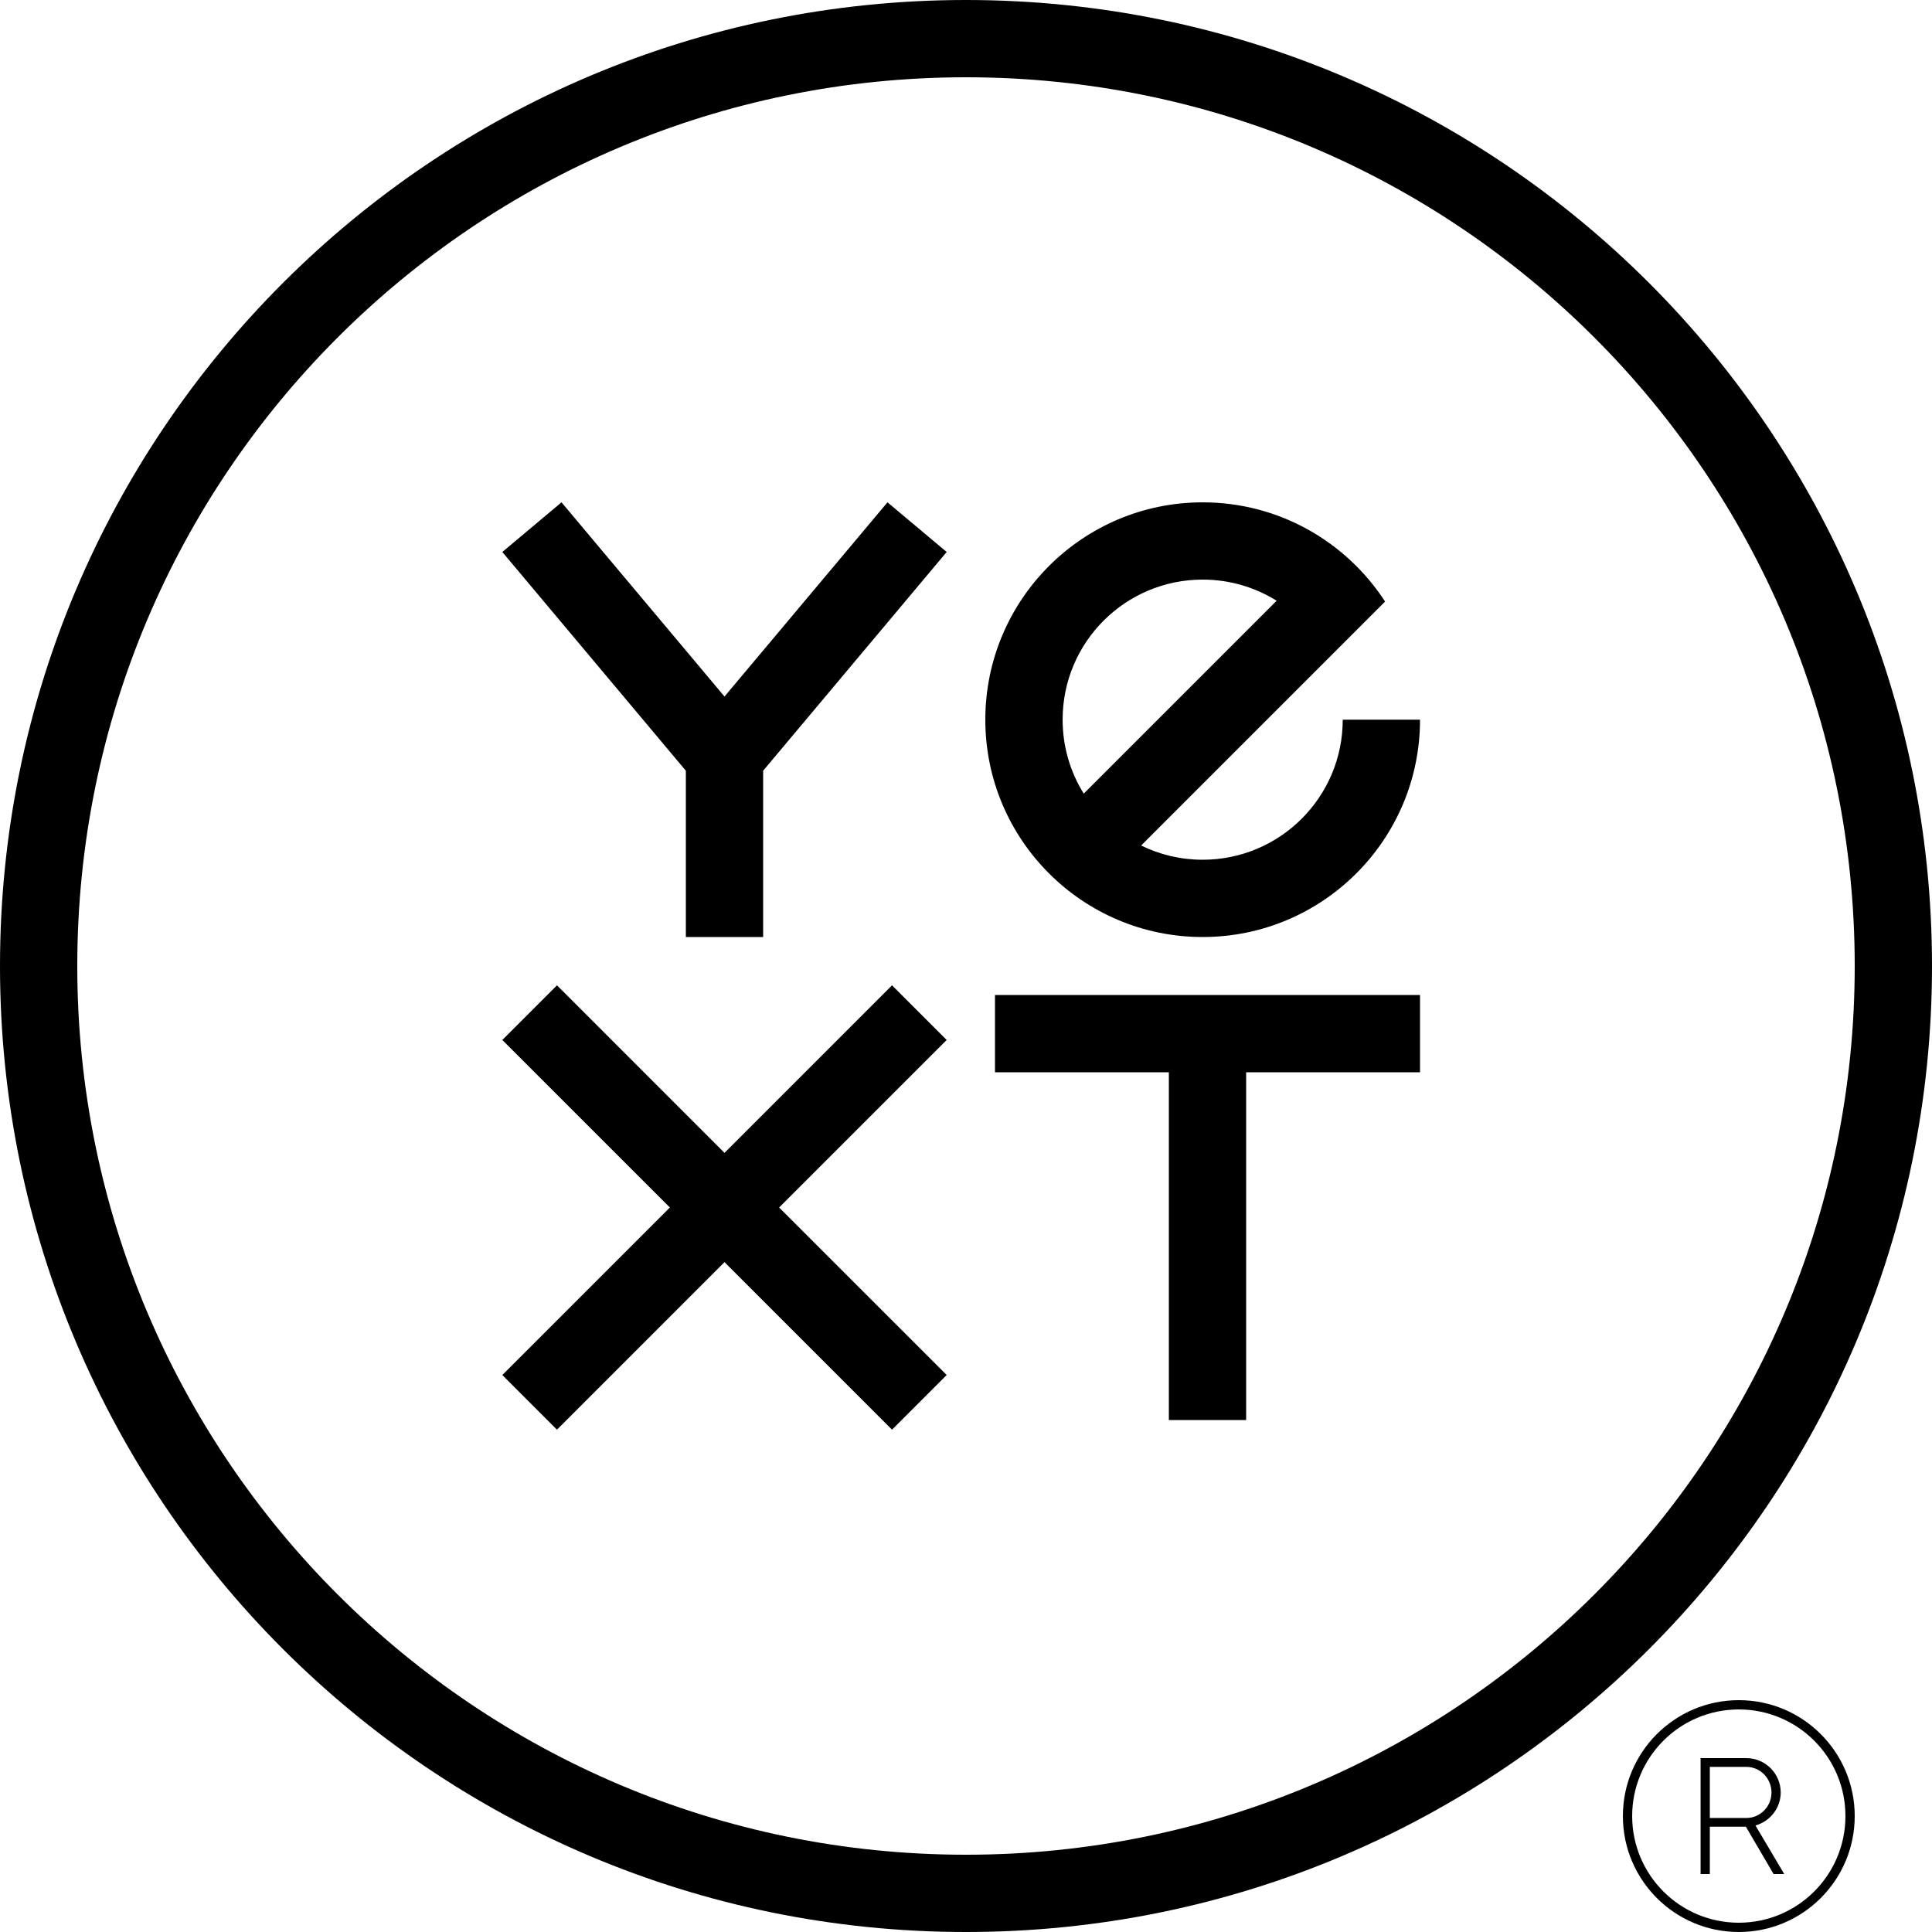
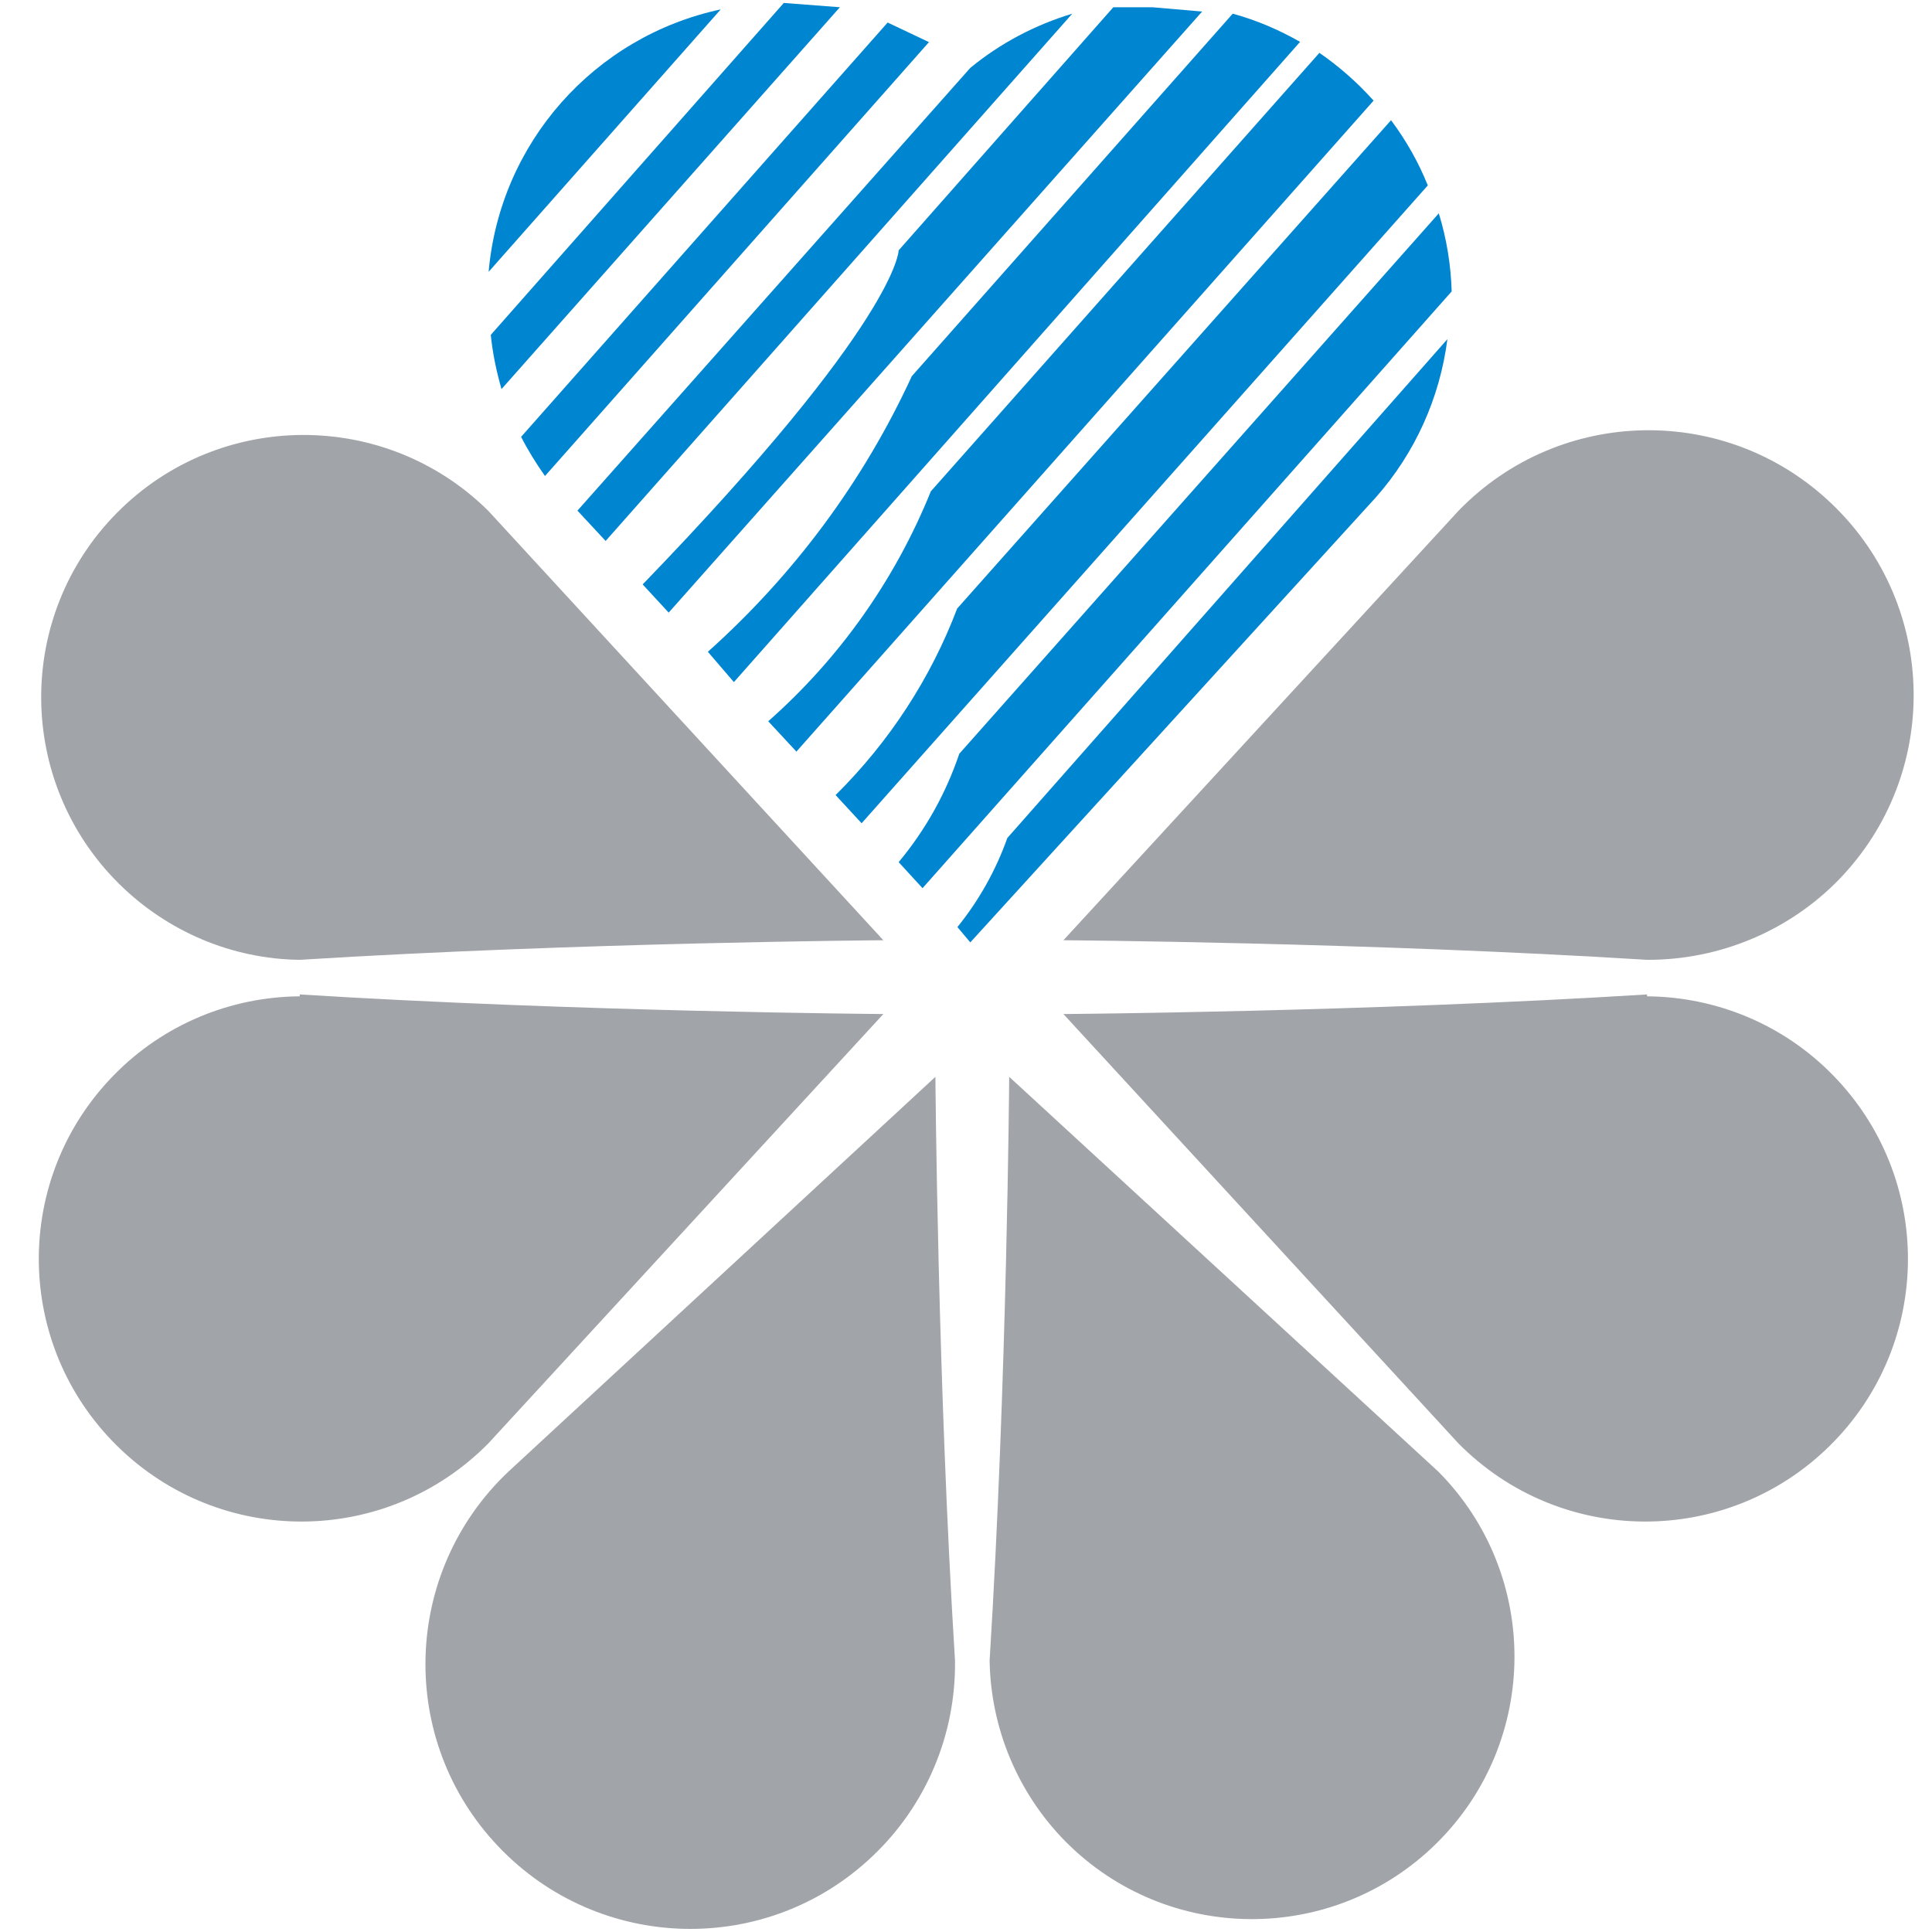
- <svg xmlns="http://www.w3.org/2000/svg" class="yext-logo" viewBox="0 0 720 720">
-   <path d="M360 0C161.18 0 0 161.18 0 360s161.18 360 360 360 360-161.18 360-360S558.82 0 360 0zm0 691.2C177.08 691.2 28.8 542.92 28.8 360S177.08 28.8 360 28.8 691.2 177.08 691.2 360 542.92 691.2 360 691.2z" />
-   <path d="M370.8 399.6h64.8v129.6h28.8V399.6h64.8v-28.8H370.8zM332.43 367.2L270 429.64l-62.43-62.44-20.37 20.37L249.64 450l-62.44 62.43 20.37 20.37L270 470.36l62.43 62.44 20.37-20.37L290.36 450l62.44-62.43zM448.2 349.2c44.73 0 81-36.27 81-81h-28.8c0 28.83-23.37 52.2-52.2 52.2-8.23 0-16.01-1.91-22.93-5.3l69.83-69.83 21.08-21.08c-14.44-22.25-39.48-36.98-67.98-36.98-44.74 0-81 36.27-81 81s36.26 80.99 81 80.99zm0-133.2c10.12 0 19.56 2.89 27.56 7.88l-71.88 71.88c-4.99-8-7.87-17.44-7.87-27.56-.01-28.83 23.36-52.2 52.19-52.2zM270 259.58l-60.74-72.38-22.06 18.51 68.4 81.52v61.97h28.8v-61.97l68.4-81.52-22.06-18.51z" />
-   <g>
-     <path d="M648 633.6c-23.86 0-43.2 19.34-43.2 43.2S624.14 720 648 720s43.2-19.34 43.2-43.2-19.34-43.2-43.2-43.2zm0 82.94c-21.95 0-39.74-17.79-39.74-39.74 0-21.95 17.79-39.74 39.74-39.74 21.95 0 39.74 17.79 39.74 39.74 0 21.95-17.79 39.74-39.74 39.74z" />
-     <path d="M664.93 698.4h-3.96l-.03-.05-10.3-17.59H637.2v17.64h-3.44v-43.2h17.05c7.06 0 12.81 5.75 12.81 12.81 0 5.7-3.87 10.73-9.41 12.29l10.72 18.1zm-27.73-20.89h13.61c5.17 0 9.37-4.26 9.37-9.49 0-5.27-4.2-9.56-9.37-9.56H637.2v19.05z" />
-   </g>
+ <svg xmlns="http://www.w3.org/2000/svg" version="1.1" id="Livello_1" x="0px" y="0px" viewBox="0 0 720 720" style="enable-background:new 0 0 720 720;" xml:space="preserve">
+   <style type="text/css">
+ 	.st0{fill:#A1A4A8;}
+ 	.st1{fill:#0085D1;}
+ </style>
+   <path id="Tracciato_129" class="st0" d="M355.9,618.8c-6.5-104.3-7.3-217.5-7.3-217.5L189.4,548.5c-39.6,37.5-41.3,100-3.8,139.5  c37.5,39.6,100,41.3,139.5,3.8C345.1,672.9,356.3,646.4,355.9,618.8L355.9,618.8z" />
+   <path id="Tracciato_130" class="st0" d="M368.8,618.8c6.5-104.3,7.3-217.5,7.3-217.5l160,147.2c38,38.4,37.7,100.4-0.7,138.4  c-38.4,38-100.4,37.7-138.4-0.7C379.3,668.2,369.2,644.1,368.8,618.8L368.8,618.8z" />
+   <path id="Tracciato_131" class="st0" d="M613.8,357.7c-104.3-6.5-217.5-7.3-217.5-7.3l147.2-160c37.9-39.2,100.4-40.2,139.6-2.2  c39.2,37.9,40.2,100.4,2.2,139.6C666.6,347,640.7,357.8,613.8,357.7L613.8,357.7z" />
+   <path id="Tracciato_132" class="st0" d="M111.7,357.7c104.3-6.5,217.5-7.3,217.5-7.3l-147.2-160c-38.4-38-100.4-37.7-138.4,0.7  S6,291.4,44.4,329.4C62.4,347.2,86.5,357.4,111.7,357.7L111.7,357.7z" />
+   <path id="Tracciato_133" class="st0" d="M111.7,370.6c104.3,6.5,217.5,7.3,217.5,7.3l-147.2,160c-38,38.5-99.9,38.9-138.4,0.9  c-38.5-38-38.9-99.9-0.9-138.4c18.2-18.5,43-28.9,69-29.1L111.7,370.6z" />
+   <path id="Tracciato_134" class="st0" d="M613.8,370.6c-104.3,6.5-217.5,7.3-217.5,7.3l147.2,160c38,38.5,99.9,38.9,138.4,0.9  c38.5-38,38.9-99.9,0.9-138.4c-18.2-18.5-43-28.9-69-29.1L613.8,370.6z" />
+   <path id="Tracciato_135" class="st1" d="M536.2,79.5c2.9,9.4,4.5,19.2,4.8,29.1L343.8,331l-8.9-9.7c10-12,17.6-25.6,22.6-40.4  L536.2,79.5z" />
+   <path id="Tracciato_136" class="st1" d="M399.6,5.1c-13.9,4.2-26.8,11-38,20.2L215.2,190.3l10.5,11.3L399.6,5.1z" />
+   <path id="Tracciato_137" class="st1" d="M346.2,15.7l-15.4-7.3L194.2,162.8c2.6,5.1,5.6,9.9,8.9,14.6L346.2,15.7z" />
+   <path id="Tracciato_138" class="st1" d="M313,2.7l-20.9-1.6L182.9,124.8c0.7,6.9,2.1,13.6,4,20.2L313,2.7z" />
+   <path id="Tracciato_139" class="st1" d="M268.6,3.5c-47.2,10.1-82.3,49.8-86.5,97.8L268.6,3.5z" />
+   <path id="Tracciato_140" class="st1" d="M539.4,126.4c-2.8,21.9-12.1,42.5-26.7,59L361.6,351.2l-4.8-5.7c8-9.9,14.3-21.1,18.6-33.2  L539.4,126.4z" />
+   <path id="Tracciato_141" class="st1" d="M518.4,44.8c5.6,7.5,10.2,15.6,13.7,24.3l-211,237.7l-9.7-10.5  c19.9-19.7,35.4-43.4,45.3-69.5L518.4,44.8z" />
+   <path id="Tracciato_142" class="st1" d="M491.7,19.7c7.4,5.1,14.2,11.1,20.2,17.8L296.8,280.1l-10.5-11.3  c26.6-23.5,47.3-52.8,60.6-85.7L491.7,19.7z" />
+   <path id="Tracciato_143" class="st1" d="M459.4,5.1c8.8,2.4,17.2,6,25.1,10.5l-211,238.6l-9.7-11.3c32.1-28.7,58-63.6,76-102.7  L459.4,5.1z" />
+   <path id="Tracciato_144" class="st1" d="M249.2,228.3l-9.7-10.5c95.4-98.7,95.4-124.5,95.4-124.5l80-90.6h14.5L448,4.3L249.2,228.3z  " />
</svg>
